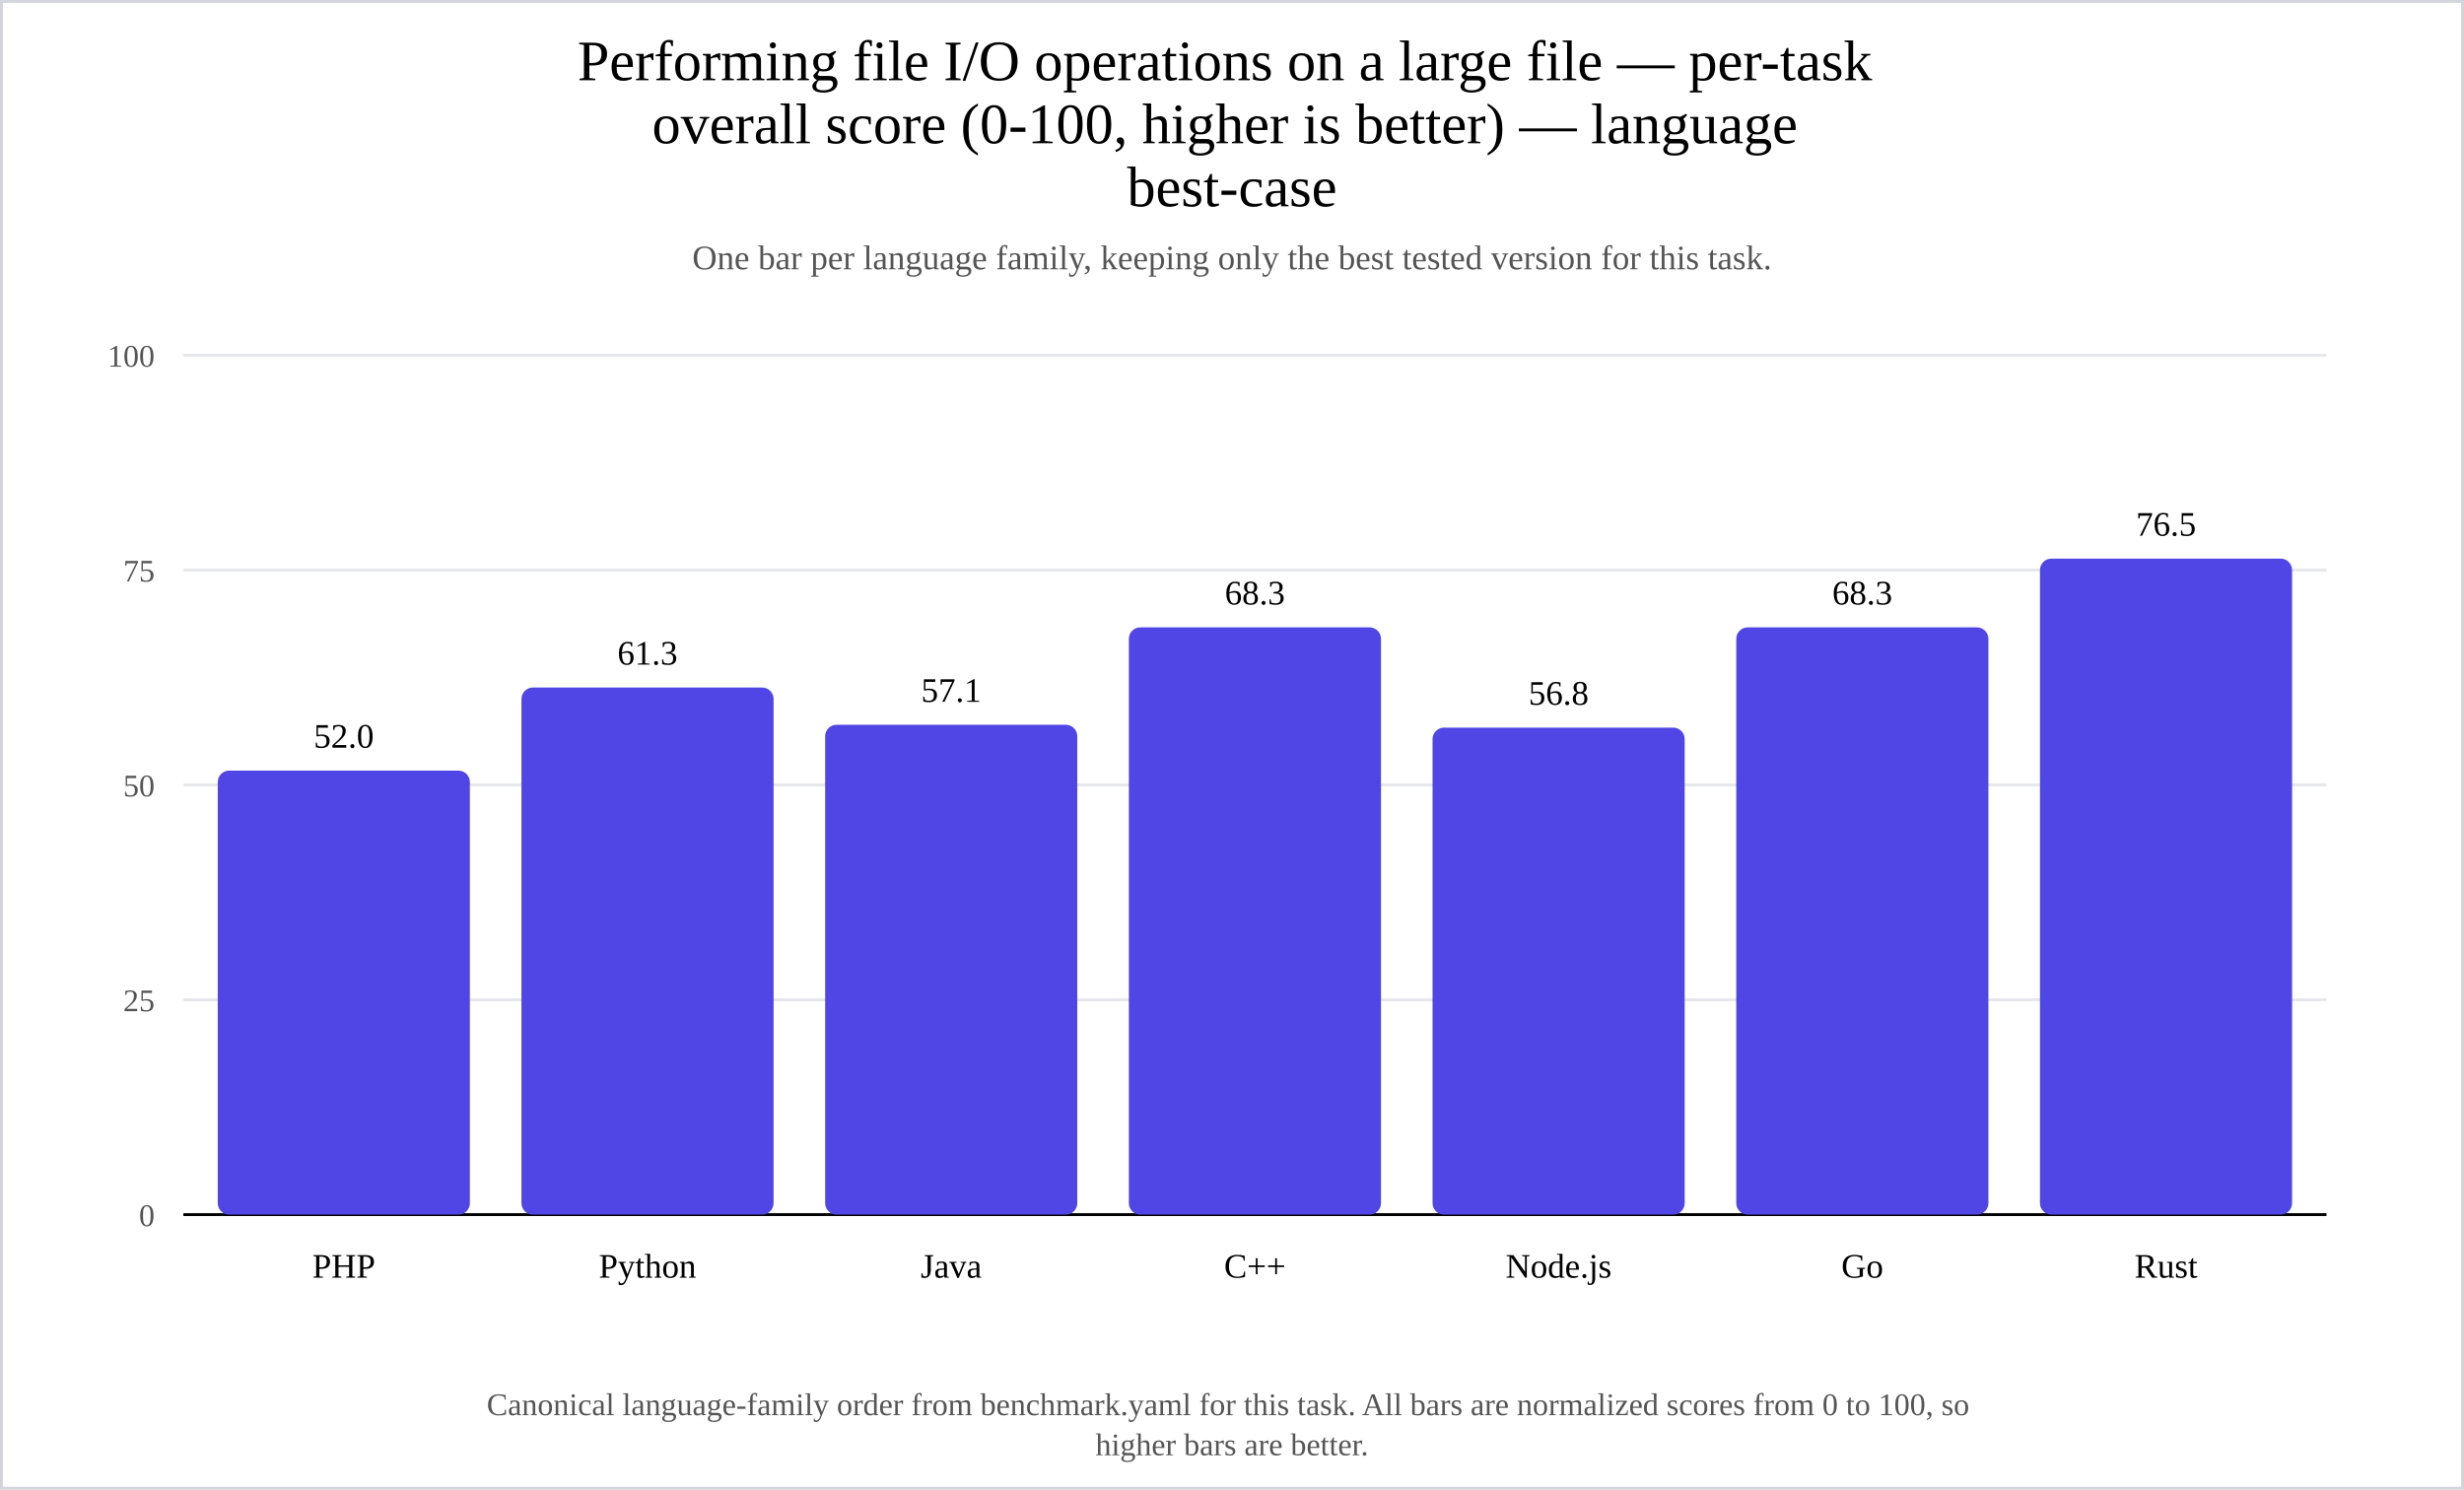
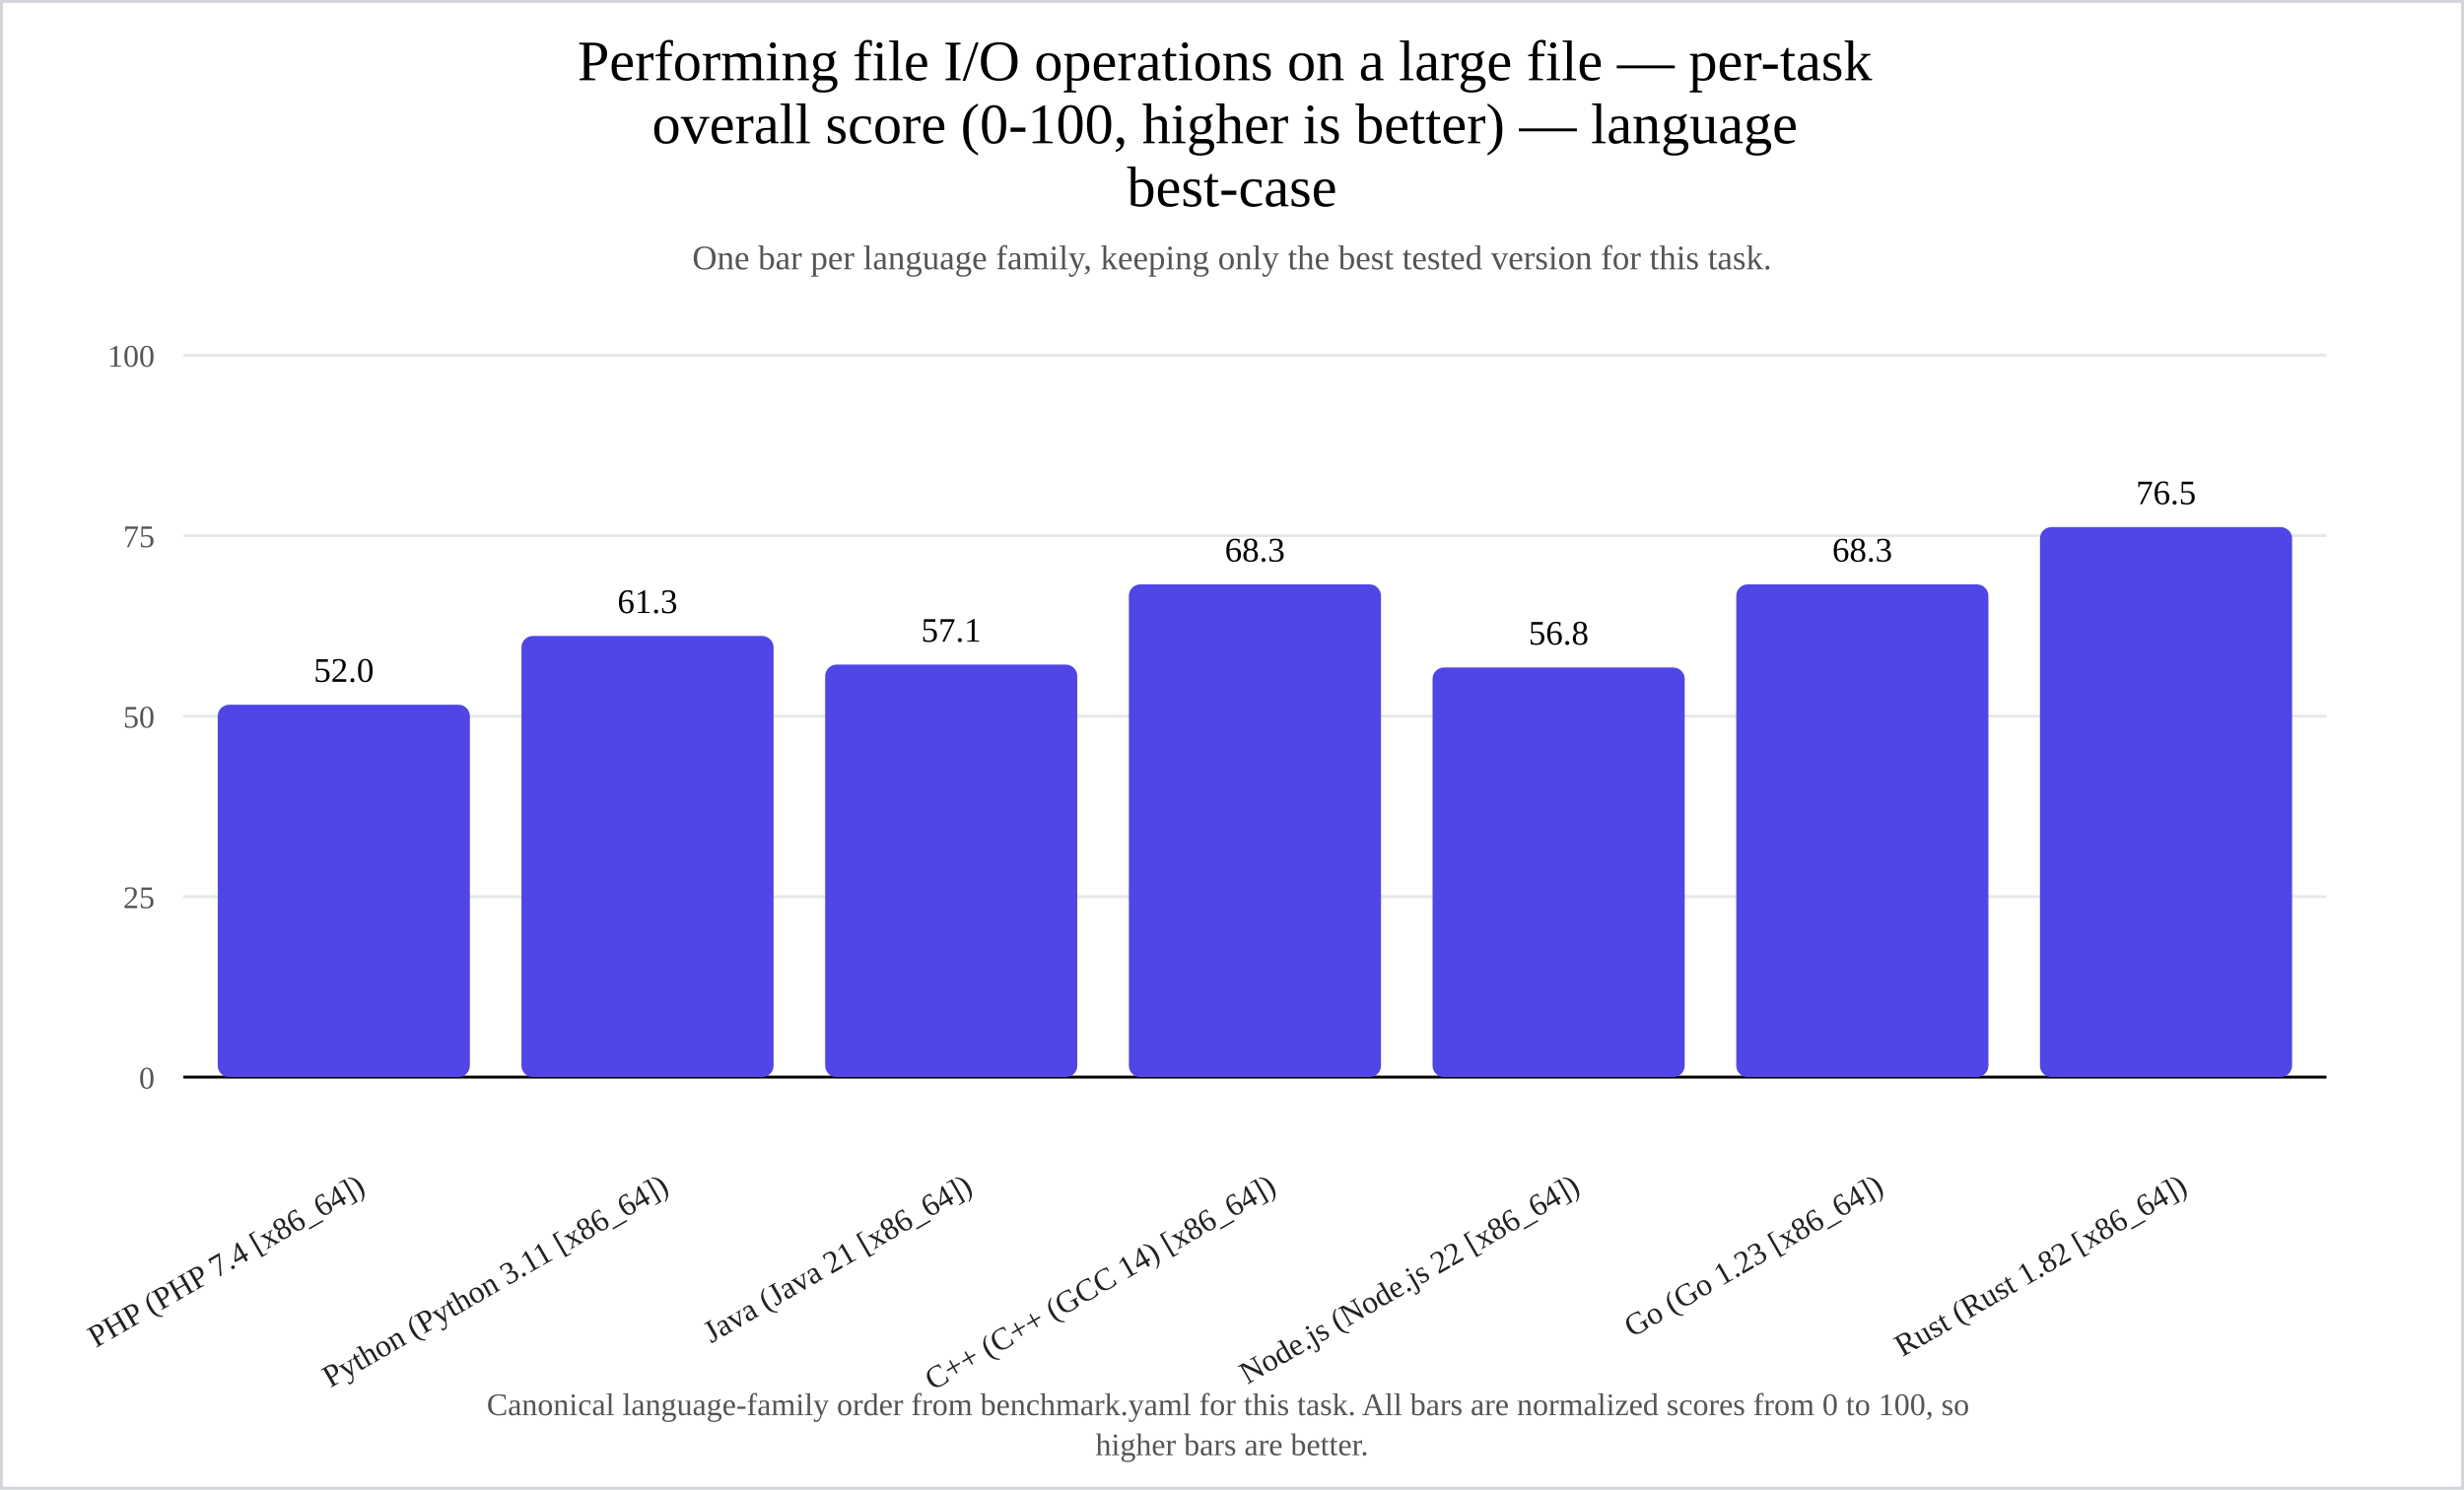
<svg xmlns="http://www.w3.org/2000/svg" width="860" height="520" viewBox="0 0 860 520">
  <rect x="0" y="0" width="860" height="520" fill="#ffffff" />
  <rect x="0.5" y="0.5" width="859" height="519" fill="none" stroke="#d1d5db" />
  <text x="430.0" y="28" text-anchor="middle" font-size="20" fill="#000">
    <tspan x="430.0" dy="0">Performing file I/O operations on a large file — per-task</tspan>
    <tspan x="430.0" dy="22">overall score (0-100, higher is better) — language</tspan>
    <tspan x="430.0" dy="22">best-case</tspan>
  </text>
  <text x="430.0" y="94" text-anchor="middle" font-size="12" fill="#555">
    <tspan x="430.0" dy="0">One bar per language family, keeping only the best tested version for this task.</tspan>
  </text>
-   <line x1="64" y1="424" x2="812" y2="424" stroke="#e5e7eb" stroke-width="1" />
-   <text x="54" y="428" text-anchor="end" font-size="11" fill="#555">0</text>
-   <line x1="64" y1="349" x2="812" y2="349" stroke="#e5e7eb" stroke-width="1" />
-   <text x="54" y="353" text-anchor="end" font-size="11" fill="#555">25</text>
-   <line x1="64" y1="274" x2="812" y2="274" stroke="#e5e7eb" stroke-width="1" />
-   <text x="54" y="278" text-anchor="end" font-size="11" fill="#555">50</text>
-   <line x1="64" y1="199" x2="812" y2="199" stroke="#e5e7eb" stroke-width="1" />
-   <text x="54" y="203" text-anchor="end" font-size="11" fill="#555">75</text>
+   <line x1="64" y1="376" x2="812" y2="376" stroke="#e5e7eb" stroke-width="1" />
+   <text x="54" y="380" text-anchor="end" font-size="11" fill="#555">0</text>
+   <line x1="64" y1="313" x2="812" y2="313" stroke="#e5e7eb" stroke-width="1" />
+   <text x="54" y="317" text-anchor="end" font-size="11" fill="#555">25</text>
+   <line x1="64" y1="250" x2="812" y2="250" stroke="#e5e7eb" stroke-width="1" />
+   <text x="54" y="254" text-anchor="end" font-size="11" fill="#555">50</text>
+   <line x1="64" y1="187" x2="812" y2="187" stroke="#e5e7eb" stroke-width="1" />
+   <text x="54" y="191" text-anchor="end" font-size="11" fill="#555">75</text>
  <line x1="64" y1="124" x2="812" y2="124" stroke="#e5e7eb" stroke-width="1" />
  <text x="54" y="128" text-anchor="end" font-size="11" fill="#555">100</text>
-   <line x1="64" y1="424" x2="812" y2="424" stroke="black" />
-   <rect x="76" y="269" width="88" height="155" rx="4" fill="#4f46e5" />
-   <text x="120.0" y="446" text-anchor="middle" font-size="12">PHP</text>
-   <text x="120.0" y="261" text-anchor="middle" font-size="12">52.0</text>
-   <rect x="182" y="240" width="88" height="184" rx="4" fill="#4f46e5" />
-   <text x="226.0" y="446" text-anchor="middle" font-size="12">Python</text>
-   <text x="226.0" y="232" text-anchor="middle" font-size="12">61.3</text>
-   <rect x="288" y="253" width="88" height="171" rx="4" fill="#4f46e5" />
-   <text x="332.0" y="446" text-anchor="middle" font-size="12">Java</text>
-   <text x="332.0" y="245" text-anchor="middle" font-size="12">57.1</text>
-   <rect x="394" y="219" width="88" height="205" rx="4" fill="#4f46e5" />
-   <text x="438.0" y="446" text-anchor="middle" font-size="12">C++</text>
-   <text x="438.0" y="211" text-anchor="middle" font-size="12">68.3</text>
-   <rect x="500" y="254" width="88" height="170" rx="4" fill="#4f46e5" />
-   <text x="544.0" y="446" text-anchor="middle" font-size="12">Node.js</text>
-   <text x="544.0" y="246" text-anchor="middle" font-size="12">56.8</text>
-   <rect x="606" y="219" width="88" height="205" rx="4" fill="#4f46e5" />
-   <text x="650.0" y="446" text-anchor="middle" font-size="12">Go</text>
-   <text x="650.0" y="211" text-anchor="middle" font-size="12">68.3</text>
-   <rect x="712" y="195" width="88" height="229" rx="4" fill="#4f46e5" />
-   <text x="756.0" y="446" text-anchor="middle" font-size="12">Rust</text>
-   <text x="756.0" y="187" text-anchor="middle" font-size="12">76.5</text>
+   <line x1="64" y1="376" x2="812" y2="376" stroke="black" />
+   <rect x="76" y="246" width="88" height="130" rx="4" fill="#4f46e5" />
+   <text x="128.0" y="416" transform="rotate(-30 128.0 416)" text-anchor="end" font-size="11" fill="#222">PHP (PHP 7.4 [x86_64])</text>
+   <text x="120.0" y="238" text-anchor="middle" font-size="12">52.0</text>
+   <rect x="182" y="222" width="88" height="154" rx="4" fill="#4f46e5" />
+   <text x="234.0" y="416" transform="rotate(-30 234.0 416)" text-anchor="end" font-size="11" fill="#222">Python (Python 3.11 [x86_64])</text>
+   <text x="226.0" y="214" text-anchor="middle" font-size="12">61.3</text>
+   <rect x="288" y="232" width="88" height="144" rx="4" fill="#4f46e5" />
+   <text x="340.0" y="416" transform="rotate(-30 340.0 416)" text-anchor="end" font-size="11" fill="#222">Java (Java 21 [x86_64])</text>
+   <text x="332.0" y="224" text-anchor="middle" font-size="12">57.1</text>
+   <rect x="394" y="204" width="88" height="172" rx="4" fill="#4f46e5" />
+   <text x="446.0" y="416" transform="rotate(-30 446.0 416)" text-anchor="end" font-size="11" fill="#222">C++ (C++ (GCC 14) [x86_64])</text>
+   <text x="438.0" y="196" text-anchor="middle" font-size="12">68.3</text>
+   <rect x="500" y="233" width="88" height="143" rx="4" fill="#4f46e5" />
+   <text x="552.0" y="416" transform="rotate(-30 552.0 416)" text-anchor="end" font-size="11" fill="#222">Node.js (Node.js 22 [x86_64])</text>
+   <text x="544.0" y="225" text-anchor="middle" font-size="12">56.8</text>
+   <rect x="606" y="204" width="88" height="172" rx="4" fill="#4f46e5" />
+   <text x="658.0" y="416" transform="rotate(-30 658.0 416)" text-anchor="end" font-size="11" fill="#222">Go (Go 1.23 [x86_64])</text>
+   <text x="650.0" y="196" text-anchor="middle" font-size="12">68.3</text>
+   <rect x="712" y="184" width="88" height="192" rx="4" fill="#4f46e5" />
+   <text x="764.0" y="416" transform="rotate(-30 764.0 416)" text-anchor="end" font-size="11" fill="#222">Rust (Rust 1.82 [x86_64])</text>
+   <text x="756.0" y="176" text-anchor="middle" font-size="12">76.5</text>
  <text x="430.0" y="494" text-anchor="middle" font-size="11" fill="#555">
    <tspan x="430.0" dy="0">Canonical language-family order from benchmark.yaml for this task. All bars are normalized scores from 0 to 100, so</tspan>
    <tspan x="430.0" dy="14">higher bars are better.</tspan>
  </text>
</svg>
